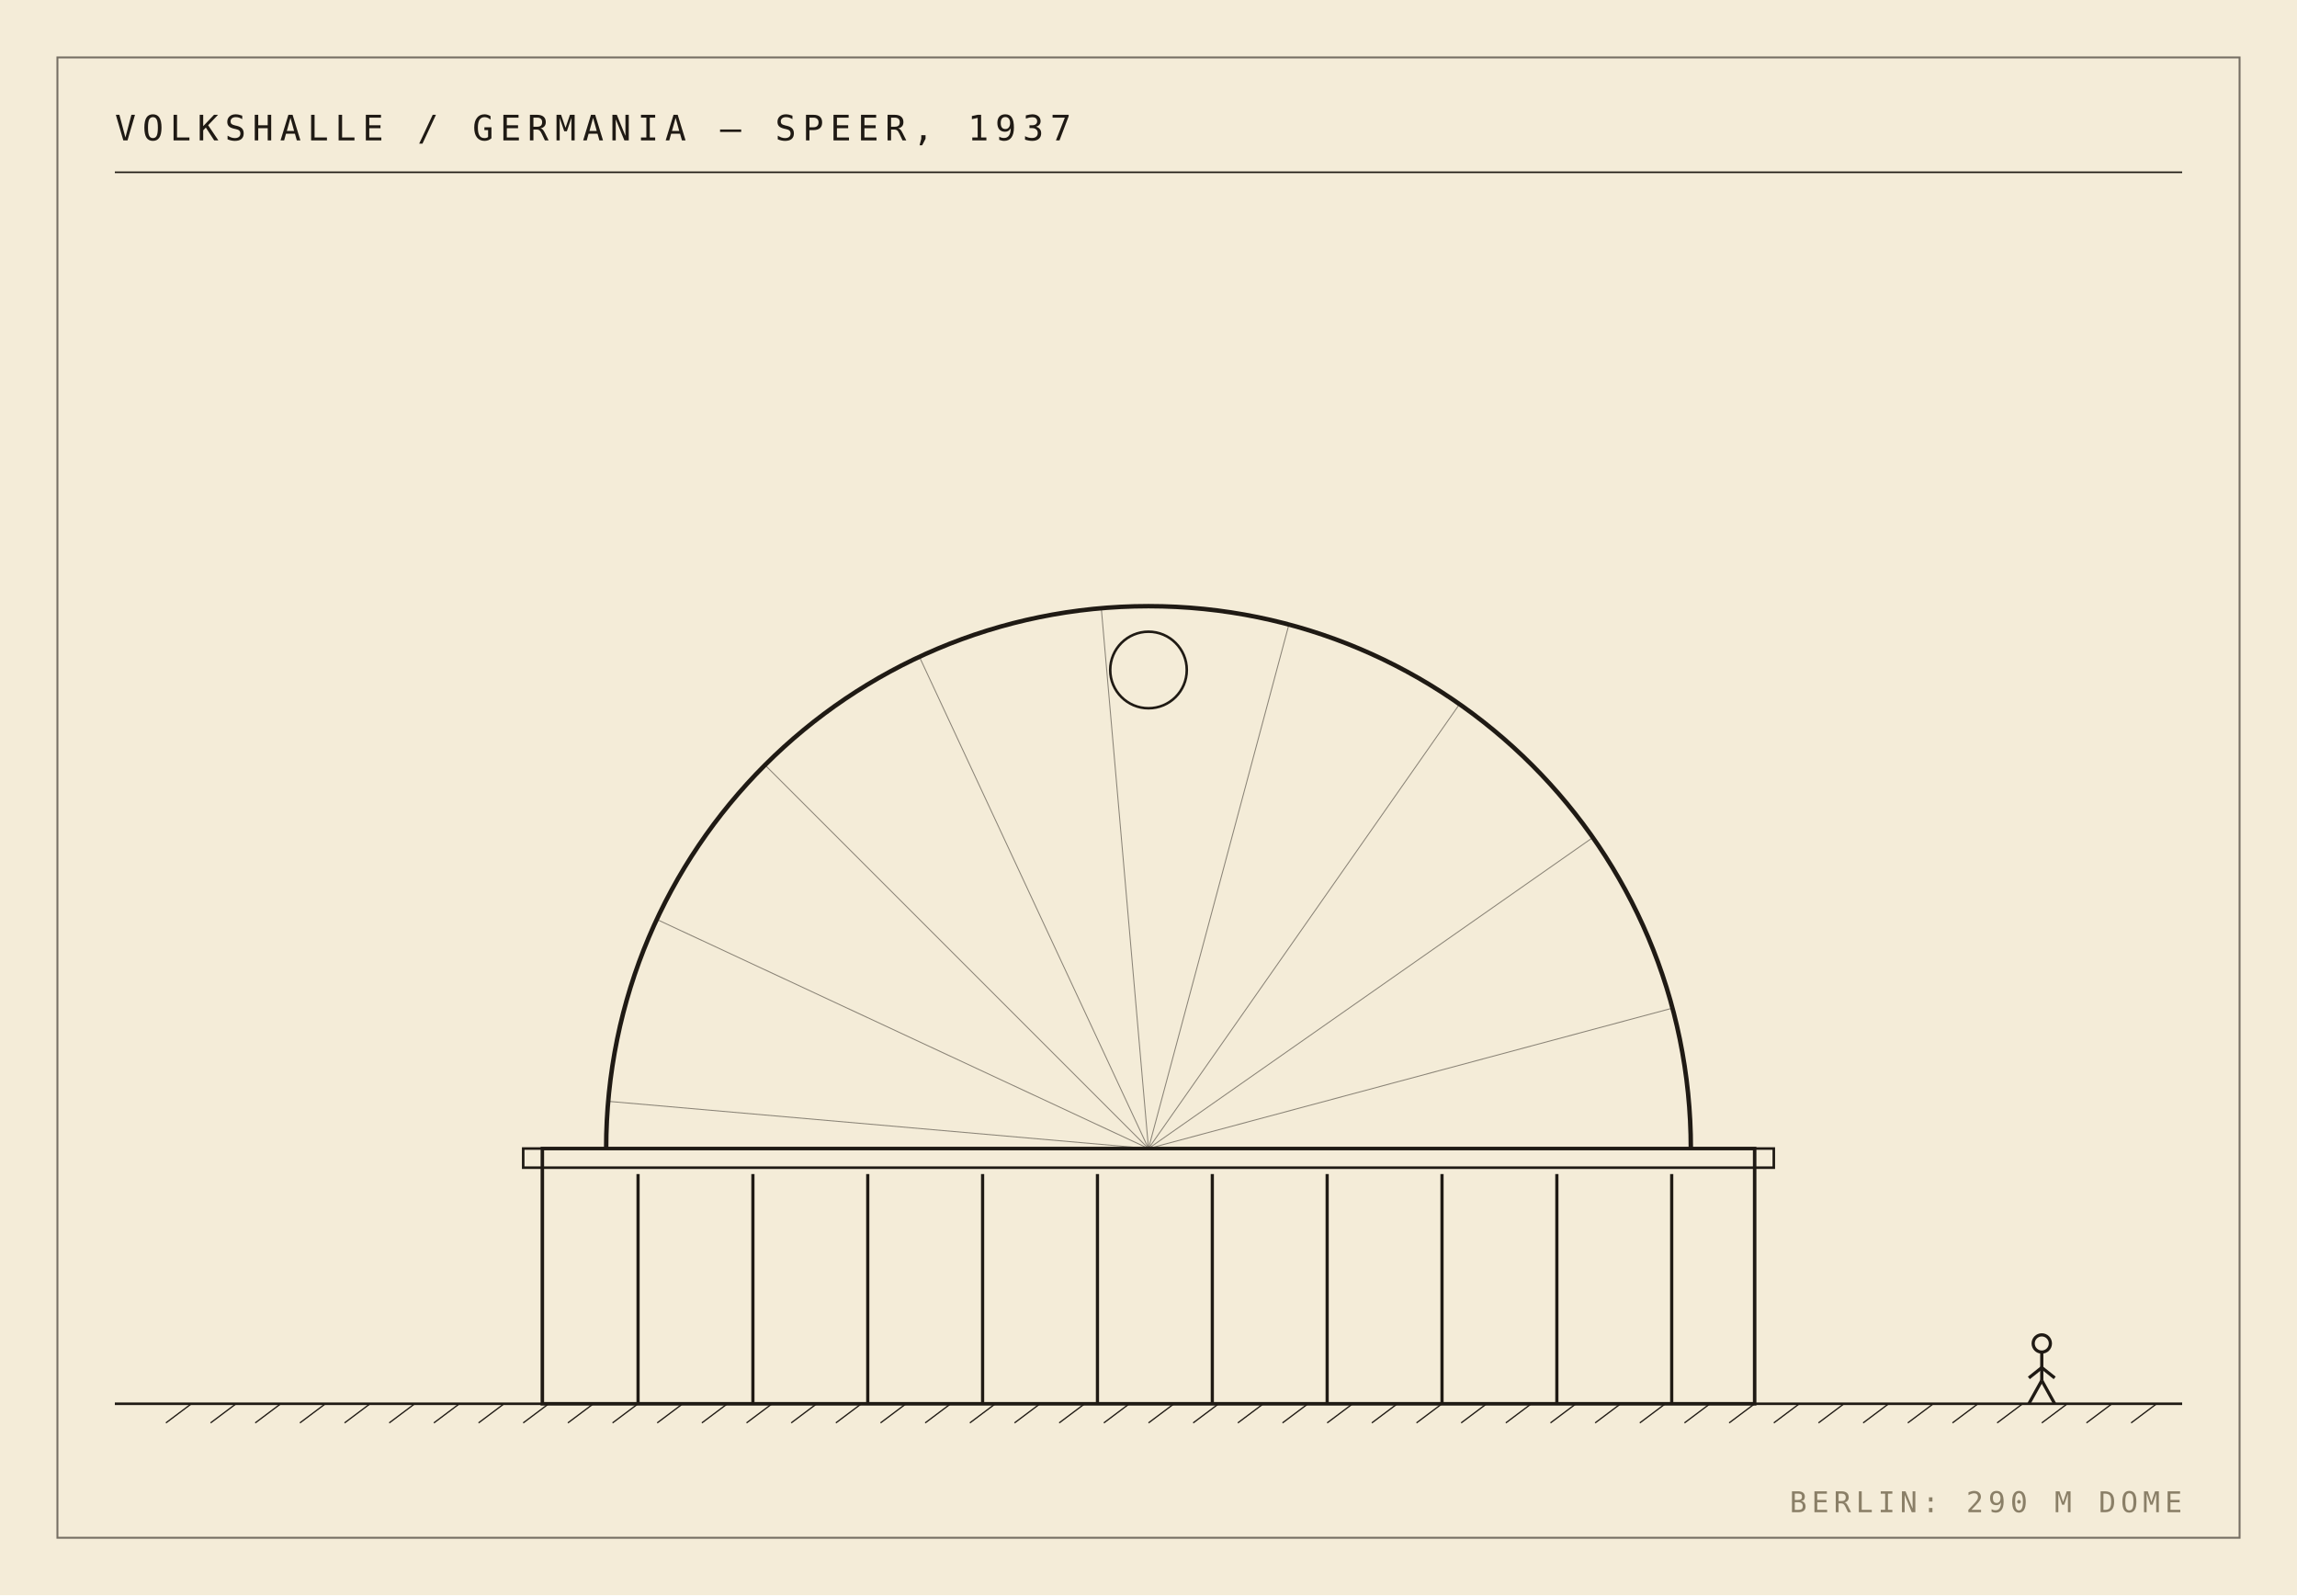
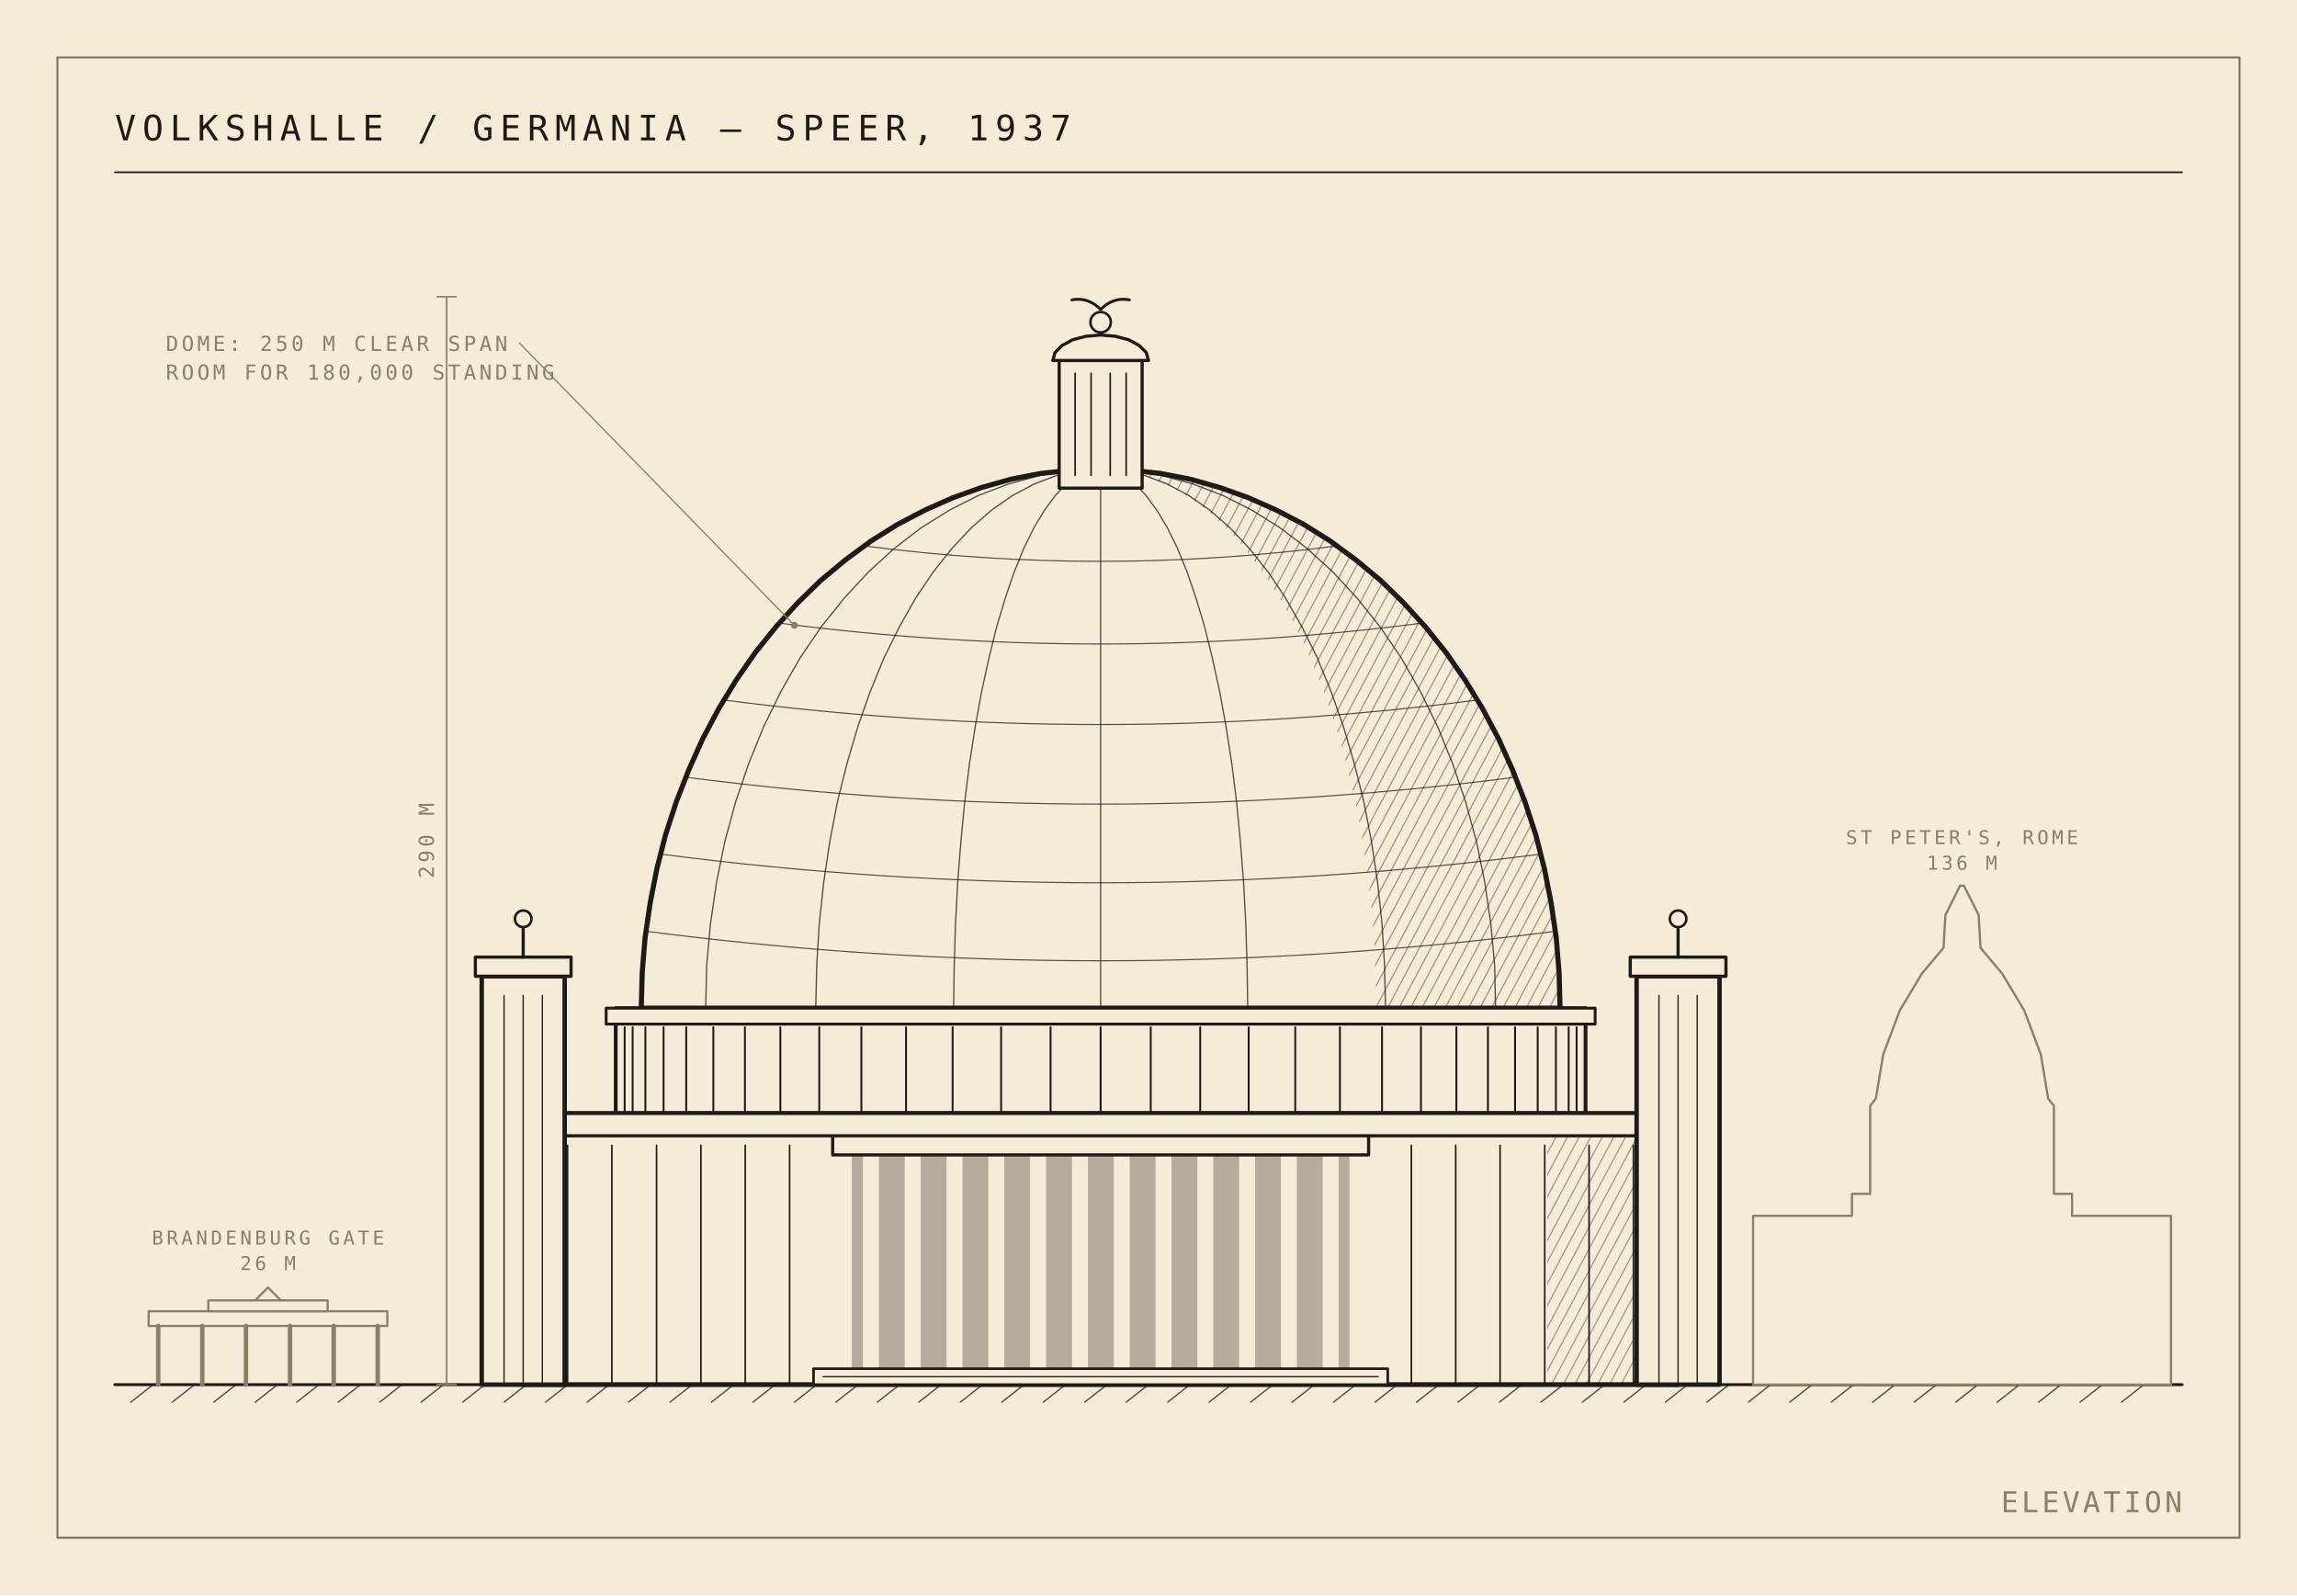
- <svg xmlns="http://www.w3.org/2000/svg" viewBox="0 0 720 500" width="720" height="500">
-   <rect x="0" y="0" width="720" height="500" fill="#f4ecd8" />
+ <svg xmlns="http://www.w3.org/2000/svg" viewBox="0 0 720 500" width="720" height="500" stroke-linejoin="round" stroke-linecap="round">
+   <rect x="0" y="0" width="720" height="500" fill="#f4ecd8" stroke="none" />
+   <line x1="36" y1="434" x2="684" y2="434" fill="none" stroke="#1f1a14" stroke-width="0.9" />
+   <path d="M48,434l-7,5.5M61,434l-7,5.5M74,434l-7,5.5M87,434l-7,5.5M100,434l-7,5.5M113,434l-7,5.5M126,434l-7,5.5M139,434l-7,5.5M152,434l-7,5.5M165,434l-7,5.5M178,434l-7,5.5M191,434l-7,5.5M204,434l-7,5.5M217,434l-7,5.5M230,434l-7,5.5M243,434l-7,5.5M256,434l-7,5.5M269,434l-7,5.5M282,434l-7,5.5M295,434l-7,5.5M308,434l-7,5.5M321,434l-7,5.5M334,434l-7,5.5M347,434l-7,5.5M360,434l-7,5.5M373,434l-7,5.5M386,434l-7,5.5M399,434l-7,5.5M412,434l-7,5.5M425,434l-7,5.5M438,434l-7,5.5M451,434l-7,5.5M464,434l-7,5.5M477,434l-7,5.5M490,434l-7,5.5M503,434l-7,5.5M516,434l-7,5.5M529,434l-7,5.5M542,434l-7,5.5M555,434l-7,5.5M568,434l-7,5.5M581,434l-7,5.5M594,434l-7,5.5M607,434l-7,5.5M620,434l-7,5.5M633,434l-7,5.5M646,434l-7,5.5M659,434l-7,5.5M672,434l-7,5.5" fill="none" stroke="#1f1a14" stroke-width="0.4" opacity="0.8" />
+   <polygon points="201,316 201.3,304.9 202.2,293.9 203.8,283 205.9,272.3 208.6,261.7 212,251.3 215.9,241.3 220.3,231.5 225.3,222.1 230.8,213.1 236.7,204.6 243.2,196.5 250.1,188.9 257.3,181.9 265,175.5 273,169.6 281.3,164.4 289.9,159.9 298.7,156 307.7,152.8 316.9,150.2 326.2,148.4 335.6,147.4 345,147 354.4,147.4 363.8,148.4 373.1,150.2 382.3,152.8 391.3,156 400.1,159.9 408.7,164.4 417,169.6 425,175.5 432.7,181.9 439.9,188.9 446.8,196.5 453.3,204.6 459.2,213.1 464.7,222.1 469.7,231.5 474.1,241.3 478,251.3 481.4,261.7 484.1,272.3 486.2,283 487.8,293.9 488.7,304.9 489,316" fill="#f4ecd8" stroke="#1f1a14" stroke-width="1.6" />
+   <clipPath id="h0">
+     <polygon points="489,316 488.7,305.7 487.9,295.4 486.6,285.2 484.7,275.1 482.3,265.2 479.4,255.4 476,245.9 472.1,236.7 467.8,227.7 463,219.1 457.7,210.8 452,202.9 445.9,195.5 439.5,188.5 432.7,181.9 425.5,175.9 418.1,170.4 410.4,165.4 402.4,161 394.3,157.2 385.9,154 377.4,151.3 368.8,149.3 360.1,147.9 354,147.9 359.3,149.3 364.4,151.3 369.5,154 374.6,157.2 379.5,161 384.2,165.4 388.9,170.4 393.3,175.9 397.6,181.9 401.7,188.5 405.6,195.5 409.2,202.9 412.6,210.8 415.8,219.1 418.7,227.7 421.3,236.7 423.6,245.9 425.7,255.4 427.4,265.2 428.8,275.1 430,285.2 430.8,295.4 431.2,305.7 431.4,316" />
+   </clipPath>
+   <path d="M274.4,276.9L376.5,84.8M277.2,278.4L379.4,86.4M280.1,279.9L382.2,87.9M282.9,281.4L385,89.4M285.7,282.9L387.8,90.9M288.5,284.5L390.7,92.4M291.4,286L393.5,93.9M294.2,287.5L396.3,95.4M297,289L399.1,96.9M299.8,290.5L402,98.4M302.7,292L404.8,99.9M305.5,293.5L407.6,101.4M308.3,295L410.4,102.9M311.1,296.5L413.3,104.4M314,298L416.1,105.9M316.8,299.5L418.9,107.4M319.6,301L421.7,108.9M322.4,302.5L424.6,110.4M325.3,304L427.4,111.9M328.1,305.5L430.2,113.4M330.9,307L433,114.9M333.7,308.5L435.9,116.4M336.6,310L438.7,117.9M339.4,311.5L441.5,119.4M342.2,313L444.3,120.9M345,314.5L447.2,122.4M347.9,316L450,123.9M350.7,317.5L452.8,125.4M353.5,319L455.7,126.9M356.3,320.5L458.5,128.4M359.2,322L461.3,129.9M362,323.5L464.1,131.4M364.8,325L467,132.9M367.6,326.5L469.8,134.4M370.5,328L472.6,135.9M373.3,329.5L475.4,137.4M376.1,331L478.3,138.9M378.9,332.5L481.1,140.4M381.8,334L483.9,141.9M384.6,335.5L486.7,143.4M387.4,337L489.6,144.9M390.2,338.5L492.4,146.4M393.1,340L495.2,147.9M395.9,341.5L498,149.4M398.7,343L500.9,150.9M401.5,344.5L503.7,152.5M404.4,346L506.5,154M407.2,347.5L509.3,155.5M410,349.1L512.2,157M412.8,350.6L515,158.5M415.7,352.1L517.8,160M418.5,353.6L520.6,161.5M421.3,355.1L523.5,163M424.1,356.6L526.3,164.5M427,358.1L529.1,166M429.8,359.6L531.9,167.5M432.6,361.1L534.8,169M435.5,362.6L537.6,170.5M438.3,364.1L540.4,172M441.1,365.6L543.2,173.5M443.9,367.1L546.1,175M446.8,368.6L548.9,176.5M449.6,370.1L551.7,178M452.4,371.6L554.5,179.5M455.2,373.1L557.4,181M458.1,374.6L560.2,182.5M460.9,376.1L563,184M463.7,377.6L565.8,185.5" clip-path="url(#h0)" fill="none" stroke="#1f1a14" stroke-width="0.4" opacity="0.4" />
+   <polyline points="221.2,316 221.5,302.7 222.7,289.6 224.6,276.5 227.2,263.8 230.6,251.3 234.7,239.3 239.4,227.7 244.8,216.7 250.8,206.2 257.4,196.5 264.6,187.5 272.2,179.3 280.3,171.9 288.8,165.4 297.6,159.9 306.7,155.3 316.1,151.7 325.6,149.1 335.3,147.5 345,147" fill="none" stroke="#1f1a14" stroke-width="0.4" opacity="0.75" />
+   <polyline points="255.7,316 256,302.7 256.8,289.6 258.2,276.5 260.1,263.8 262.5,251.3 265.5,239.3 268.9,227.7 272.8,216.7 277.1,206.2 281.9,196.5 287,187.5 292.5,179.3 298.4,171.9 304.5,165.4 310.8,159.9 317.4,155.3 324.2,151.7 331,149.1 338,147.5 345,147" fill="none" stroke="#1f1a14" stroke-width="0.4" opacity="0.75" />
+   <polyline points="298.9,316 299.1,302.7 299.5,289.6 300.2,276.5 301.2,263.8 302.4,251.3 303.9,239.3 305.7,227.7 307.7,216.7 310,206.2 312.4,196.5 315.1,187.5 317.9,179.3 320.9,171.9 324.1,165.4 327.4,159.9 330.8,155.3 334.2,151.7 337.8,149.1 341.4,147.5 345,147" fill="none" stroke="#1f1a14" stroke-width="0.4" opacity="0.75" />
+   <polyline points="345,316 345,302.7 345,289.6 345,276.5 345,263.8 345,251.3 345,239.3 345,227.7 345,216.7 345,206.2 345,196.5 345,187.5 345,179.3 345,171.9 345,165.4 345,159.9 345,155.3 345,151.7 345,149.1 345,147.5 345,147" fill="none" stroke="#1f1a14" stroke-width="0.4" opacity="0.75" />
+   <polyline points="391.1,316 390.9,302.7 390.5,289.6 389.8,276.5 388.8,263.8 387.6,251.3 386.1,239.3 384.3,227.7 382.3,216.7 380,206.2 377.6,196.5 374.9,187.5 372.1,179.3 369.1,171.9 365.9,165.4 362.6,159.9 359.2,155.3 355.8,151.7 352.2,149.1 348.6,147.5 345,147" fill="none" stroke="#1f1a14" stroke-width="0.4" opacity="0.75" />
+   <polyline points="434.3,316 434,302.7 433.2,289.6 431.8,276.5 429.9,263.8 427.5,251.3 424.5,239.3 421.1,227.7 417.2,216.7 412.9,206.2 408.1,196.5 403,187.5 397.5,179.3 391.6,171.9 385.5,165.4 379.2,159.9 372.6,155.3 365.8,151.7 359,149.1 352,147.5 345,147" fill="none" stroke="#1f1a14" stroke-width="0.4" opacity="0.75" />
+   <polyline points="468.8,316 468.5,302.7 467.3,289.6 465.4,276.5 462.8,263.8 459.4,251.3 455.3,239.3 450.6,227.7 445.2,216.7 439.2,206.2 432.6,196.5 425.4,187.5 417.8,179.3 409.7,171.9 401.2,165.4 392.4,159.9 383.3,155.3 373.9,151.7 364.4,149.1 354.7,147.5 345,147" fill="none" stroke="#1f1a14" stroke-width="0.4" opacity="0.75" />
+   <path d="M202.5,291.9Q345.0,310.4 487.5,291.9" fill="none" stroke="#1f1a14" stroke-width="0.35" opacity="0.75" />
+   <path d="M207.0,267.7Q345.0,285.7 483.0,267.7" fill="none" stroke="#1f1a14" stroke-width="0.35" opacity="0.75" />
+   <path d="M214.9,243.6Q345.0,260.5 475.1,243.6" fill="none" stroke="#1f1a14" stroke-width="0.35" opacity="0.75" />
+   <path d="M226.8,219.4Q345.0,234.8 463.2,219.4" fill="none" stroke="#1f1a14" stroke-width="0.35" opacity="0.75" />
+   <path d="M244.2,195.3Q345.0,208.4 445.8,195.3" fill="none" stroke="#1f1a14" stroke-width="0.35" opacity="0.75" />
+   <path d="M270.8,171.1Q345.0,180.8 419.2,171.1" fill="none" stroke="#1f1a14" stroke-width="0.35" opacity="0.75" />
+   <rect x="332" y="113" width="26" height="40" fill="#f4ecd8" stroke="#1f1a14" stroke-width="1" />
+   <polygon points="330,113 330.7,110.5 332.9,108.3 336.2,106.5 340.4,105.4 345,105 349.6,105.4 353.8,106.5 357.1,108.3 359.3,110.5 360,113" fill="#f4ecd8" stroke="#1f1a14" stroke-width="1" />
+   <circle cx="345" cy="101" r="3.2" fill="#f4ecd8" stroke="#1f1a14" stroke-width="0.8" />
+   <path d="M336.0,94.0q5,-1 9,3q4,-4 9,-3" fill="none" stroke="#1f1a14" stroke-width="0.9" />
+   <line x1="337" y1="117" x2="337" y2="149" fill="none" stroke="#1f1a14" stroke-width="0.5" />
+   <line x1="342" y1="117" x2="342" y2="149" fill="none" stroke="#1f1a14" stroke-width="0.5" />
+   <line x1="348" y1="117" x2="348" y2="149" fill="none" stroke="#1f1a14" stroke-width="0.5" />
+   <line x1="353" y1="117" x2="353" y2="149" fill="none" stroke="#1f1a14" stroke-width="0.5" />
+   <rect x="193" y="316" width="304" height="33" fill="#f4ecd8" stroke="#1f1a14" stroke-width="1.2" />
+   <line x1="195.8" y1="322" x2="195.8" y2="349" fill="none" stroke="#1f1a14" stroke-width="0.6" />
+   <line x1="198.3" y1="322" x2="198.3" y2="349" fill="none" stroke="#1f1a14" stroke-width="0.6" />
+   <line x1="202.3" y1="322" x2="202.3" y2="349" fill="none" stroke="#1f1a14" stroke-width="0.6" />
+   <line x1="208" y1="322" x2="208" y2="349" fill="none" stroke="#1f1a14" stroke-width="0.6" />
+   <line x1="215.1" y1="322" x2="215.1" y2="349" fill="none" stroke="#1f1a14" stroke-width="0.6" />
+   <line x1="223.6" y1="322" x2="223.6" y2="349" fill="none" stroke="#1f1a14" stroke-width="0.6" />
+   <line x1="233.5" y1="322" x2="233.5" y2="349" fill="none" stroke="#1f1a14" stroke-width="0.6" />
+   <line x1="244.6" y1="322" x2="244.6" y2="349" fill="none" stroke="#1f1a14" stroke-width="0.6" />
+   <line x1="256.8" y1="322" x2="256.8" y2="349" fill="none" stroke="#1f1a14" stroke-width="0.6" />
+   <line x1="270" y1="322" x2="270" y2="349" fill="none" stroke="#1f1a14" stroke-width="0.6" />
+   <line x1="284" y1="322" x2="284" y2="349" fill="none" stroke="#1f1a14" stroke-width="0.6" />
+   <line x1="298.6" y1="322" x2="298.6" y2="349" fill="none" stroke="#1f1a14" stroke-width="0.6" />
+   <line x1="313.8" y1="322" x2="313.8" y2="349" fill="none" stroke="#1f1a14" stroke-width="0.6" />
+   <line x1="329.3" y1="322" x2="329.3" y2="349" fill="none" stroke="#1f1a14" stroke-width="0.6" />
+   <line x1="345" y1="322" x2="345" y2="349" fill="none" stroke="#1f1a14" stroke-width="0.6" />
+   <line x1="360.7" y1="322" x2="360.7" y2="349" fill="none" stroke="#1f1a14" stroke-width="0.6" />
+   <line x1="376.2" y1="322" x2="376.2" y2="349" fill="none" stroke="#1f1a14" stroke-width="0.6" />
+   <line x1="391.4" y1="322" x2="391.4" y2="349" fill="none" stroke="#1f1a14" stroke-width="0.6" />
+   <line x1="406" y1="322" x2="406" y2="349" fill="none" stroke="#1f1a14" stroke-width="0.6" />
+   <line x1="420" y1="322" x2="420" y2="349" fill="none" stroke="#1f1a14" stroke-width="0.6" />
+   <line x1="433.2" y1="322" x2="433.2" y2="349" fill="none" stroke="#1f1a14" stroke-width="0.6" />
+   <line x1="445.4" y1="322" x2="445.4" y2="349" fill="none" stroke="#1f1a14" stroke-width="0.6" />
+   <line x1="456.5" y1="322" x2="456.5" y2="349" fill="none" stroke="#1f1a14" stroke-width="0.6" />
+   <line x1="466.4" y1="322" x2="466.4" y2="349" fill="none" stroke="#1f1a14" stroke-width="0.6" />
+   <line x1="474.9" y1="322" x2="474.9" y2="349" fill="none" stroke="#1f1a14" stroke-width="0.6" />
+   <line x1="482" y1="322" x2="482" y2="349" fill="none" stroke="#1f1a14" stroke-width="0.6" />
+   <line x1="487.7" y1="322" x2="487.7" y2="349" fill="none" stroke="#1f1a14" stroke-width="0.6" />
+   <line x1="491.7" y1="322" x2="491.7" y2="349" fill="none" stroke="#1f1a14" stroke-width="0.6" />
+   <line x1="494.2" y1="322" x2="494.2" y2="349" fill="none" stroke="#1f1a14" stroke-width="0.6" />
+   <rect x="190" y="316" width="310" height="5" fill="#f4ecd8" stroke="#1f1a14" stroke-width="0.9" />
+   <rect x="164" y="349" width="362" height="85" fill="#f4ecd8" stroke="#1f1a14" stroke-width="1.5" />
+   <clipPath id="h1">
+     <polygon points="485,349 526,349 526,434 485,434" />
+   </clipPath>
+   <path d="M440.3,411.4L485.6,326.3M443.2,412.9L488.4,327.8M446,414.4L491.2,329.3M448.8,415.9L494.1,330.8M451.6,417.4L496.9,332.3M454.5,418.9L499.7,333.8M457.3,420.4L502.5,335.3M460.1,421.9L505.4,336.8M462.9,423.4L508.2,338.4M465.8,424.9L511,339.9M468.6,426.4L513.8,341.4M471.4,427.9L516.7,342.9M474.2,429.5L519.5,344.4M477.1,431L522.3,345.9M479.9,432.5L525.1,347.4M482.7,434L528,348.9M485.5,435.5L530.8,350.4M488.4,437L533.6,351.9M491.2,438.5L536.4,353.4M494,440L539.3,354.9M496.8,441.5L542.1,356.4M499.7,443L544.9,357.9M502.5,444.5L547.7,359.4M505.3,446L550.6,360.9M508.1,447.5L553.4,362.4M511,449L556.2,363.9M513.8,450.5L559,365.4M516.6,452L561.9,366.9M519.4,453.5L564.7,368.4M522.3,455L567.5,369.9M525.1,456.5L570.3,371.4" clip-path="url(#h1)" fill="none" stroke="#1f1a14" stroke-width="0.4" opacity="0.38" />
+   <line x1="164" y1="359" x2="164" y2="434" fill="none" stroke="#1f1a14" stroke-width="0.5" />
+   <line x1="177.9" y1="359" x2="177.9" y2="434" fill="none" stroke="#1f1a14" stroke-width="0.5" />
+   <line x1="191.8" y1="359" x2="191.8" y2="434" fill="none" stroke="#1f1a14" stroke-width="0.5" />
+   <line x1="205.8" y1="359" x2="205.8" y2="434" fill="none" stroke="#1f1a14" stroke-width="0.5" />
+   <line x1="219.7" y1="359" x2="219.7" y2="434" fill="none" stroke="#1f1a14" stroke-width="0.5" />
+   <line x1="233.6" y1="359" x2="233.6" y2="434" fill="none" stroke="#1f1a14" stroke-width="0.5" />
+   <line x1="247.5" y1="359" x2="247.5" y2="434" fill="none" stroke="#1f1a14" stroke-width="0.5" />
+   <line x1="442.4" y1="359" x2="442.4" y2="434" fill="none" stroke="#1f1a14" stroke-width="0.5" />
+   <line x1="456.3" y1="359" x2="456.3" y2="434" fill="none" stroke="#1f1a14" stroke-width="0.5" />
+   <line x1="470.2" y1="359" x2="470.2" y2="434" fill="none" stroke="#1f1a14" stroke-width="0.5" />
+   <line x1="484.2" y1="359" x2="484.2" y2="434" fill="none" stroke="#1f1a14" stroke-width="0.5" />
+   <line x1="498.1" y1="359" x2="498.1" y2="434" fill="none" stroke="#1f1a14" stroke-width="0.5" />
+   <line x1="512" y1="359" x2="512" y2="434" fill="none" stroke="#1f1a14" stroke-width="0.5" />
+   <line x1="525.9" y1="359" x2="525.9" y2="434" fill="none" stroke="#1f1a14" stroke-width="0.5" />
+   <polygon points="267,362 423,362 423,429 267,429" fill="#1f1a14" fill-opacity="0.3" />
+   <rect x="270.5" y="362" width="5" height="67" fill="#f4ecd8" stroke="none" />
+   <rect x="283.6" y="362" width="5" height="67" fill="#f4ecd8" stroke="none" />
+   <rect x="296.7" y="362" width="5" height="67" fill="#f4ecd8" stroke="none" />
+   <rect x="309.8" y="362" width="5" height="67" fill="#f4ecd8" stroke="none" />
+   <rect x="322.9" y="362" width="5" height="67" fill="#f4ecd8" stroke="none" />
+   <rect x="336" y="362" width="5" height="67" fill="#f4ecd8" stroke="none" />
+   <rect x="349.1" y="362" width="5" height="67" fill="#f4ecd8" stroke="none" />
+   <rect x="362.2" y="362" width="5" height="67" fill="#f4ecd8" stroke="none" />
+   <rect x="375.3" y="362" width="5" height="67" fill="#f4ecd8" stroke="none" />
+   <rect x="388.4" y="362" width="5" height="67" fill="#f4ecd8" stroke="none" />
+   <rect x="401.5" y="362" width="5" height="67" fill="#f4ecd8" stroke="none" />
+   <rect x="414.6" y="362" width="5" height="67" fill="#f4ecd8" stroke="none" />
+   <rect x="261" y="352" width="168" height="10" fill="#f4ecd8" stroke="#1f1a14" stroke-width="1" />
+   <rect x="161" y="349" width="368" height="7" fill="#f4ecd8" stroke="#1f1a14" stroke-width="1" />
+   <rect x="255" y="429" width="180" height="5" fill="#f4ecd8" stroke="#1f1a14" stroke-width="0.8" />
+   <line x1="258" y1="431.5" x2="432" y2="431.5" fill="none" stroke="#1f1a14" stroke-width="0.4" />
+   <rect x="151" y="306" width="26" height="128" fill="#f4ecd8" stroke="#1f1a14" stroke-width="1.4" />
+   <rect x="149" y="300" width="30" height="6" fill="#f4ecd8" stroke="#1f1a14" stroke-width="1" />
+   <line x1="164" y1="300" x2="164" y2="291" fill="none" stroke="#1f1a14" stroke-width="1" />
+   <circle cx="164" cy="288" r="2.6" fill="#f4ecd8" stroke="#1f1a14" stroke-width="0.8" />
+   <line x1="158" y1="312" x2="158" y2="434" fill="none" stroke="#1f1a14" stroke-width="0.4" />
+   <line x1="164" y1="312" x2="164" y2="434" fill="none" stroke="#1f1a14" stroke-width="0.4" />
+   <line x1="170" y1="312" x2="170" y2="434" fill="none" stroke="#1f1a14" stroke-width="0.4" />
+   <rect x="513" y="306" width="26" height="128" fill="#f4ecd8" stroke="#1f1a14" stroke-width="1.4" />
+   <rect x="511" y="300" width="30" height="6" fill="#f4ecd8" stroke="#1f1a14" stroke-width="1" />
+   <line x1="526" y1="300" x2="526" y2="291" fill="none" stroke="#1f1a14" stroke-width="1" />
+   <circle cx="526" cy="288" r="2.6" fill="#f4ecd8" stroke="#1f1a14" stroke-width="0.8" />
+   <line x1="520" y1="312" x2="520" y2="434" fill="none" stroke="#1f1a14" stroke-width="0.4" />
+   <line x1="526" y1="312" x2="526" y2="434" fill="none" stroke="#1f1a14" stroke-width="0.4" />
+   <line x1="532" y1="312" x2="532" y2="434" fill="none" stroke="#1f1a14" stroke-width="0.4" />
+   <polygon points="549.5,434 549.5,381.1 580.5,381.1 580.5,374.2 586.2,374.2 586.2,346.6 588,344.3 590.3,330.5 595.5,316.7 602.4,305.2 609.2,297.1 609.8,286.8 614.4,277.6 615.6,277.6 620.2,286.8 620.8,297.1 627.6,305.2 634.5,316.7 639.7,330.5 642,344.3 643.8,346.6 643.8,374.2 649.5,374.2 649.5,381.1 680.5,381.1 680.5,434" fill="#f4ecd8" stroke="#8a7f67" stroke-width="0.7" />
+   <text x="615" y="272.6" font-family="'IBM Plex Mono', ui-monospace, Menlo, Consolas, monospace" font-size="6" fill="#8a7f67" text-anchor="middle" letter-spacing="1">136 M</text>
+   <text x="615" y="264.6" font-family="'IBM Plex Mono', ui-monospace, Menlo, Consolas, monospace" font-size="6" fill="#8a7f67" text-anchor="middle" letter-spacing="1">ST PETER'S, ROME</text>
+   <rect x="46.6" y="411" width="74.8" height="4.6" fill="#f4ecd8" stroke="#8a7f67" stroke-width="0.7" />
+   <rect x="65.3" y="407.6" width="37.4" height="3.4" fill="#f4ecd8" stroke="#8a7f67" stroke-width="0.7" />
+   <path d="M80,407.55l4,-4l4,4" fill="none" stroke="#8a7f67" stroke-width="0.7" />
+   <line x1="49.6" y1="415.6" x2="49.6" y2="434" fill="none" stroke="#8a7f67" stroke-width="1.4" />
+   <line x1="63.4" y1="415.6" x2="63.4" y2="434" fill="none" stroke="#8a7f67" stroke-width="1.4" />
+   <line x1="77.1" y1="415.6" x2="77.1" y2="434" fill="none" stroke="#8a7f67" stroke-width="1.4" />
+   <line x1="90.9" y1="415.6" x2="90.9" y2="434" fill="none" stroke="#8a7f67" stroke-width="1.4" />
+   <line x1="104.6" y1="415.6" x2="104.6" y2="434" fill="none" stroke="#8a7f67" stroke-width="1.4" />
+   <line x1="118.4" y1="415.6" x2="118.4" y2="434" fill="none" stroke="#8a7f67" stroke-width="1.4" />
+   <text x="84" y="390.1" font-family="'IBM Plex Mono', ui-monospace, Menlo, Consolas, monospace" font-size="6" fill="#8a7f67" text-anchor="middle" letter-spacing="1">BRANDENBURG GATE</text>
+   <text x="84" y="398.1" font-family="'IBM Plex Mono', ui-monospace, Menlo, Consolas, monospace" font-size="6" fill="#8a7f67" text-anchor="middle" letter-spacing="1">26 M</text>
+   <line x1="140" y1="93" x2="140" y2="434" fill="none" stroke="#8a7f67" stroke-width="0.5" />
+   <line x1="137" y1="93" x2="143" y2="93" fill="none" stroke="#8a7f67" stroke-width="0.5" />
+   <line x1="137" y1="434" x2="143" y2="434" fill="none" stroke="#8a7f67" stroke-width="0.5" />
+   <text x="136" y="263.5" font-family="'IBM Plex Mono', ui-monospace, Menlo, Consolas, monospace" font-size="6.5" fill="#8a7f67" text-anchor="middle" letter-spacing="1" transform="rotate(-90 136 263.5)">290 M</text>
+   <line x1="162.8" y1="107.5" x2="249" y2="196" fill="none" stroke="#8a7f67" stroke-width="0.4" />
+   <circle cx="249" cy="196" r="1.1" fill="#8a7f67" stroke="none" />
+   <text x="52" y="110" font-family="'IBM Plex Mono', ui-monospace, Menlo, Consolas, monospace" font-size="6.5" fill="#8a7f67" text-anchor="start" letter-spacing="1">DOME: 250 M CLEAR SPAN</text>
+   <text x="52" y="119" font-family="'IBM Plex Mono', ui-monospace, Menlo, Consolas, monospace" font-size="6.5" fill="#8a7f67" text-anchor="start" letter-spacing="1">ROOM FOR 180,000 STANDING</text>
  <rect x="18" y="18" width="684" height="464" fill="none" stroke="#1f1a14" stroke-width="0.6" opacity="0.6" />
-   <text x="36" y="44" font-family="IBM Plex Mono, monospace" font-size="11" fill="#1f1a14" letter-spacing="2">
-     VOLKSHALLE / GERMANIA — SPEER, 1937
-   </text>
-   <line x1="36" y1="54" x2="684" y2="54" stroke="#1f1a14" stroke-width="0.5" />
-   <text x="684" y="474" font-family="IBM Plex Mono, monospace" font-size="9" fill="#8a7f67" text-anchor="end" letter-spacing="1.5">
-     BERLIN: 290 M DOME
-   </text>
-   <text x="36" y="474" font-family="IBM Plex Mono, monospace" font-size="9" fill="#8a7f67" letter-spacing="1.5">
-     
-   </text>
-   <line x1="36" y1="440" x2="684" y2="440" stroke="#1f1a14" stroke-width="0.8" />
-   <line x1="60" y1="440" x2="52" y2="446" stroke="#1f1a14" stroke-width="0.4" />
-   <line x1="74" y1="440" x2="66" y2="446" stroke="#1f1a14" stroke-width="0.4" />
-   <line x1="88" y1="440" x2="80" y2="446" stroke="#1f1a14" stroke-width="0.4" />
-   <line x1="102" y1="440" x2="94" y2="446" stroke="#1f1a14" stroke-width="0.4" />
-   <line x1="116" y1="440" x2="108" y2="446" stroke="#1f1a14" stroke-width="0.4" />
-   <line x1="130" y1="440" x2="122" y2="446" stroke="#1f1a14" stroke-width="0.4" />
-   <line x1="144" y1="440" x2="136" y2="446" stroke="#1f1a14" stroke-width="0.4" />
-   <line x1="158" y1="440" x2="150" y2="446" stroke="#1f1a14" stroke-width="0.4" />
-   <line x1="172" y1="440" x2="164" y2="446" stroke="#1f1a14" stroke-width="0.4" />
-   <line x1="186" y1="440" x2="178" y2="446" stroke="#1f1a14" stroke-width="0.4" />
-   <line x1="200" y1="440" x2="192" y2="446" stroke="#1f1a14" stroke-width="0.4" />
-   <line x1="214" y1="440" x2="206" y2="446" stroke="#1f1a14" stroke-width="0.4" />
-   <line x1="228" y1="440" x2="220" y2="446" stroke="#1f1a14" stroke-width="0.4" />
-   <line x1="242" y1="440" x2="234" y2="446" stroke="#1f1a14" stroke-width="0.4" />
-   <line x1="256" y1="440" x2="248" y2="446" stroke="#1f1a14" stroke-width="0.4" />
-   <line x1="270" y1="440" x2="262" y2="446" stroke="#1f1a14" stroke-width="0.4" />
-   <line x1="284" y1="440" x2="276" y2="446" stroke="#1f1a14" stroke-width="0.4" />
-   <line x1="298" y1="440" x2="290" y2="446" stroke="#1f1a14" stroke-width="0.4" />
-   <line x1="312" y1="440" x2="304" y2="446" stroke="#1f1a14" stroke-width="0.4" />
-   <line x1="326" y1="440" x2="318" y2="446" stroke="#1f1a14" stroke-width="0.4" />
-   <line x1="340" y1="440" x2="332" y2="446" stroke="#1f1a14" stroke-width="0.4" />
-   <line x1="354" y1="440" x2="346" y2="446" stroke="#1f1a14" stroke-width="0.4" />
-   <line x1="368" y1="440" x2="360" y2="446" stroke="#1f1a14" stroke-width="0.4" />
-   <line x1="382" y1="440" x2="374" y2="446" stroke="#1f1a14" stroke-width="0.4" />
-   <line x1="396" y1="440" x2="388" y2="446" stroke="#1f1a14" stroke-width="0.4" />
-   <line x1="410" y1="440" x2="402" y2="446" stroke="#1f1a14" stroke-width="0.4" />
-   <line x1="424" y1="440" x2="416" y2="446" stroke="#1f1a14" stroke-width="0.4" />
-   <line x1="438" y1="440" x2="430" y2="446" stroke="#1f1a14" stroke-width="0.4" />
-   <line x1="452" y1="440" x2="444" y2="446" stroke="#1f1a14" stroke-width="0.4" />
-   <line x1="466" y1="440" x2="458" y2="446" stroke="#1f1a14" stroke-width="0.4" />
-   <line x1="480" y1="440" x2="472" y2="446" stroke="#1f1a14" stroke-width="0.4" />
-   <line x1="494" y1="440" x2="486" y2="446" stroke="#1f1a14" stroke-width="0.4" />
-   <line x1="508" y1="440" x2="500" y2="446" stroke="#1f1a14" stroke-width="0.4" />
-   <line x1="522" y1="440" x2="514" y2="446" stroke="#1f1a14" stroke-width="0.4" />
-   <line x1="536" y1="440" x2="528" y2="446" stroke="#1f1a14" stroke-width="0.4" />
-   <line x1="550" y1="440" x2="542" y2="446" stroke="#1f1a14" stroke-width="0.4" />
-   <line x1="564" y1="440" x2="556" y2="446" stroke="#1f1a14" stroke-width="0.4" />
-   <line x1="578" y1="440" x2="570" y2="446" stroke="#1f1a14" stroke-width="0.4" />
-   <line x1="592" y1="440" x2="584" y2="446" stroke="#1f1a14" stroke-width="0.4" />
-   <line x1="606" y1="440" x2="598" y2="446" stroke="#1f1a14" stroke-width="0.4" />
-   <line x1="620" y1="440" x2="612" y2="446" stroke="#1f1a14" stroke-width="0.4" />
-   <line x1="634" y1="440" x2="626" y2="446" stroke="#1f1a14" stroke-width="0.4" />
-   <line x1="648" y1="440" x2="640" y2="446" stroke="#1f1a14" stroke-width="0.4" />
-   <line x1="662" y1="440" x2="654" y2="446" stroke="#1f1a14" stroke-width="0.4" />
-   <line x1="676" y1="440" x2="668" y2="446" stroke="#1f1a14" stroke-width="0.4" />
-   <rect x="170.0" y="360" width="380" height="80" fill="none" stroke="#1f1a14" stroke-width="1.1" />
-   <line x1="200.0" y1="440" x2="200.0" y2="368" stroke="#1f1a14" stroke-width="1" />
-   <line x1="236.0" y1="440" x2="236.0" y2="368" stroke="#1f1a14" stroke-width="1" />
-   <line x1="272.0" y1="440" x2="272.0" y2="368" stroke="#1f1a14" stroke-width="1" />
-   <line x1="308.0" y1="440" x2="308.0" y2="368" stroke="#1f1a14" stroke-width="1" />
-   <line x1="344.0" y1="440" x2="344.0" y2="368" stroke="#1f1a14" stroke-width="1" />
-   <line x1="380.0" y1="440" x2="380.0" y2="368" stroke="#1f1a14" stroke-width="1" />
-   <line x1="416.0" y1="440" x2="416.0" y2="368" stroke="#1f1a14" stroke-width="1" />
-   <line x1="452.0" y1="440" x2="452.0" y2="368" stroke="#1f1a14" stroke-width="1" />
-   <line x1="488.0" y1="440" x2="488.0" y2="368" stroke="#1f1a14" stroke-width="1" />
-   <line x1="524.0" y1="440" x2="524.0" y2="368" stroke="#1f1a14" stroke-width="1" />
-   <rect x="164.0" y="360" width="392" height="6" fill="none" stroke="#1f1a14" stroke-width="0.8" />
-   <path d="M 190.0 360 A 170 170 0 0 1 530.0 360" fill="none" stroke="#1f1a14" stroke-width="1.4" />
-   <line x1="360.0" y1="360" x2="524.2" y2="316.0" stroke="#1f1a14" stroke-width="0.3" opacity="0.5" />
-   <line x1="360.0" y1="360" x2="499.3" y2="262.5" stroke="#1f1a14" stroke-width="0.3" opacity="0.5" />
-   <line x1="360.0" y1="360" x2="457.5" y2="220.7" stroke="#1f1a14" stroke-width="0.3" opacity="0.5" />
-   <line x1="360.0" y1="360" x2="404.0" y2="195.8" stroke="#1f1a14" stroke-width="0.3" opacity="0.5" />
-   <line x1="360.0" y1="360" x2="345.2" y2="190.6" stroke="#1f1a14" stroke-width="0.3" opacity="0.5" />
-   <line x1="360.0" y1="360" x2="288.2" y2="205.9" stroke="#1f1a14" stroke-width="0.3" opacity="0.5" />
-   <line x1="360.0" y1="360" x2="239.8" y2="239.8" stroke="#1f1a14" stroke-width="0.3" opacity="0.5" />
-   <line x1="360.0" y1="360" x2="205.9" y2="288.2" stroke="#1f1a14" stroke-width="0.3" opacity="0.5" />
-   <line x1="360.0" y1="360" x2="190.6" y2="345.2" stroke="#1f1a14" stroke-width="0.3" opacity="0.5" />
-   <circle cx="360.0" cy="210" r="12" fill="none" stroke="#1f1a14" stroke-width="0.8" />
-   <g stroke="#1f1a14" stroke-width="1" fill="none" transform="translate(640,418.4)">
-     <circle cx="0" cy="2.7" r="2.7" />
-     <line x1="0" y1="5.4" x2="0" y2="14.31" />
-     <line x1="0" y1="10.26" x2="-4.05" y2="13.5" />
-     <line x1="0" y1="10.26" x2="4.05" y2="13.5" />
-     <line x1="0" y1="14.31" x2="-4.05" y2="21.6" />
-     <line x1="0" y1="14.31" x2="4.05" y2="21.6" />
-   </g>
+   <text x="36" y="44" font-family="'IBM Plex Mono', ui-monospace, Menlo, Consolas, monospace" font-size="11" fill="#1f1a14" text-anchor="start" letter-spacing="2">VOLKSHALLE / GERMANIA — SPEER, 1937</text>
+   <line x1="36" y1="54" x2="684" y2="54" fill="none" stroke="#1f1a14" stroke-width="0.5" />
+   <text x="684" y="474" font-family="'IBM Plex Mono', ui-monospace, Menlo, Consolas, monospace" font-size="9" fill="#8a7f67" text-anchor="end" letter-spacing="1">ELEVATION</text>
+   <text x="36" y="474" font-family="'IBM Plex Mono', ui-monospace, Menlo, Consolas, monospace" font-size="9" fill="#8a7f67" text-anchor="start" letter-spacing="1" />
</svg>
